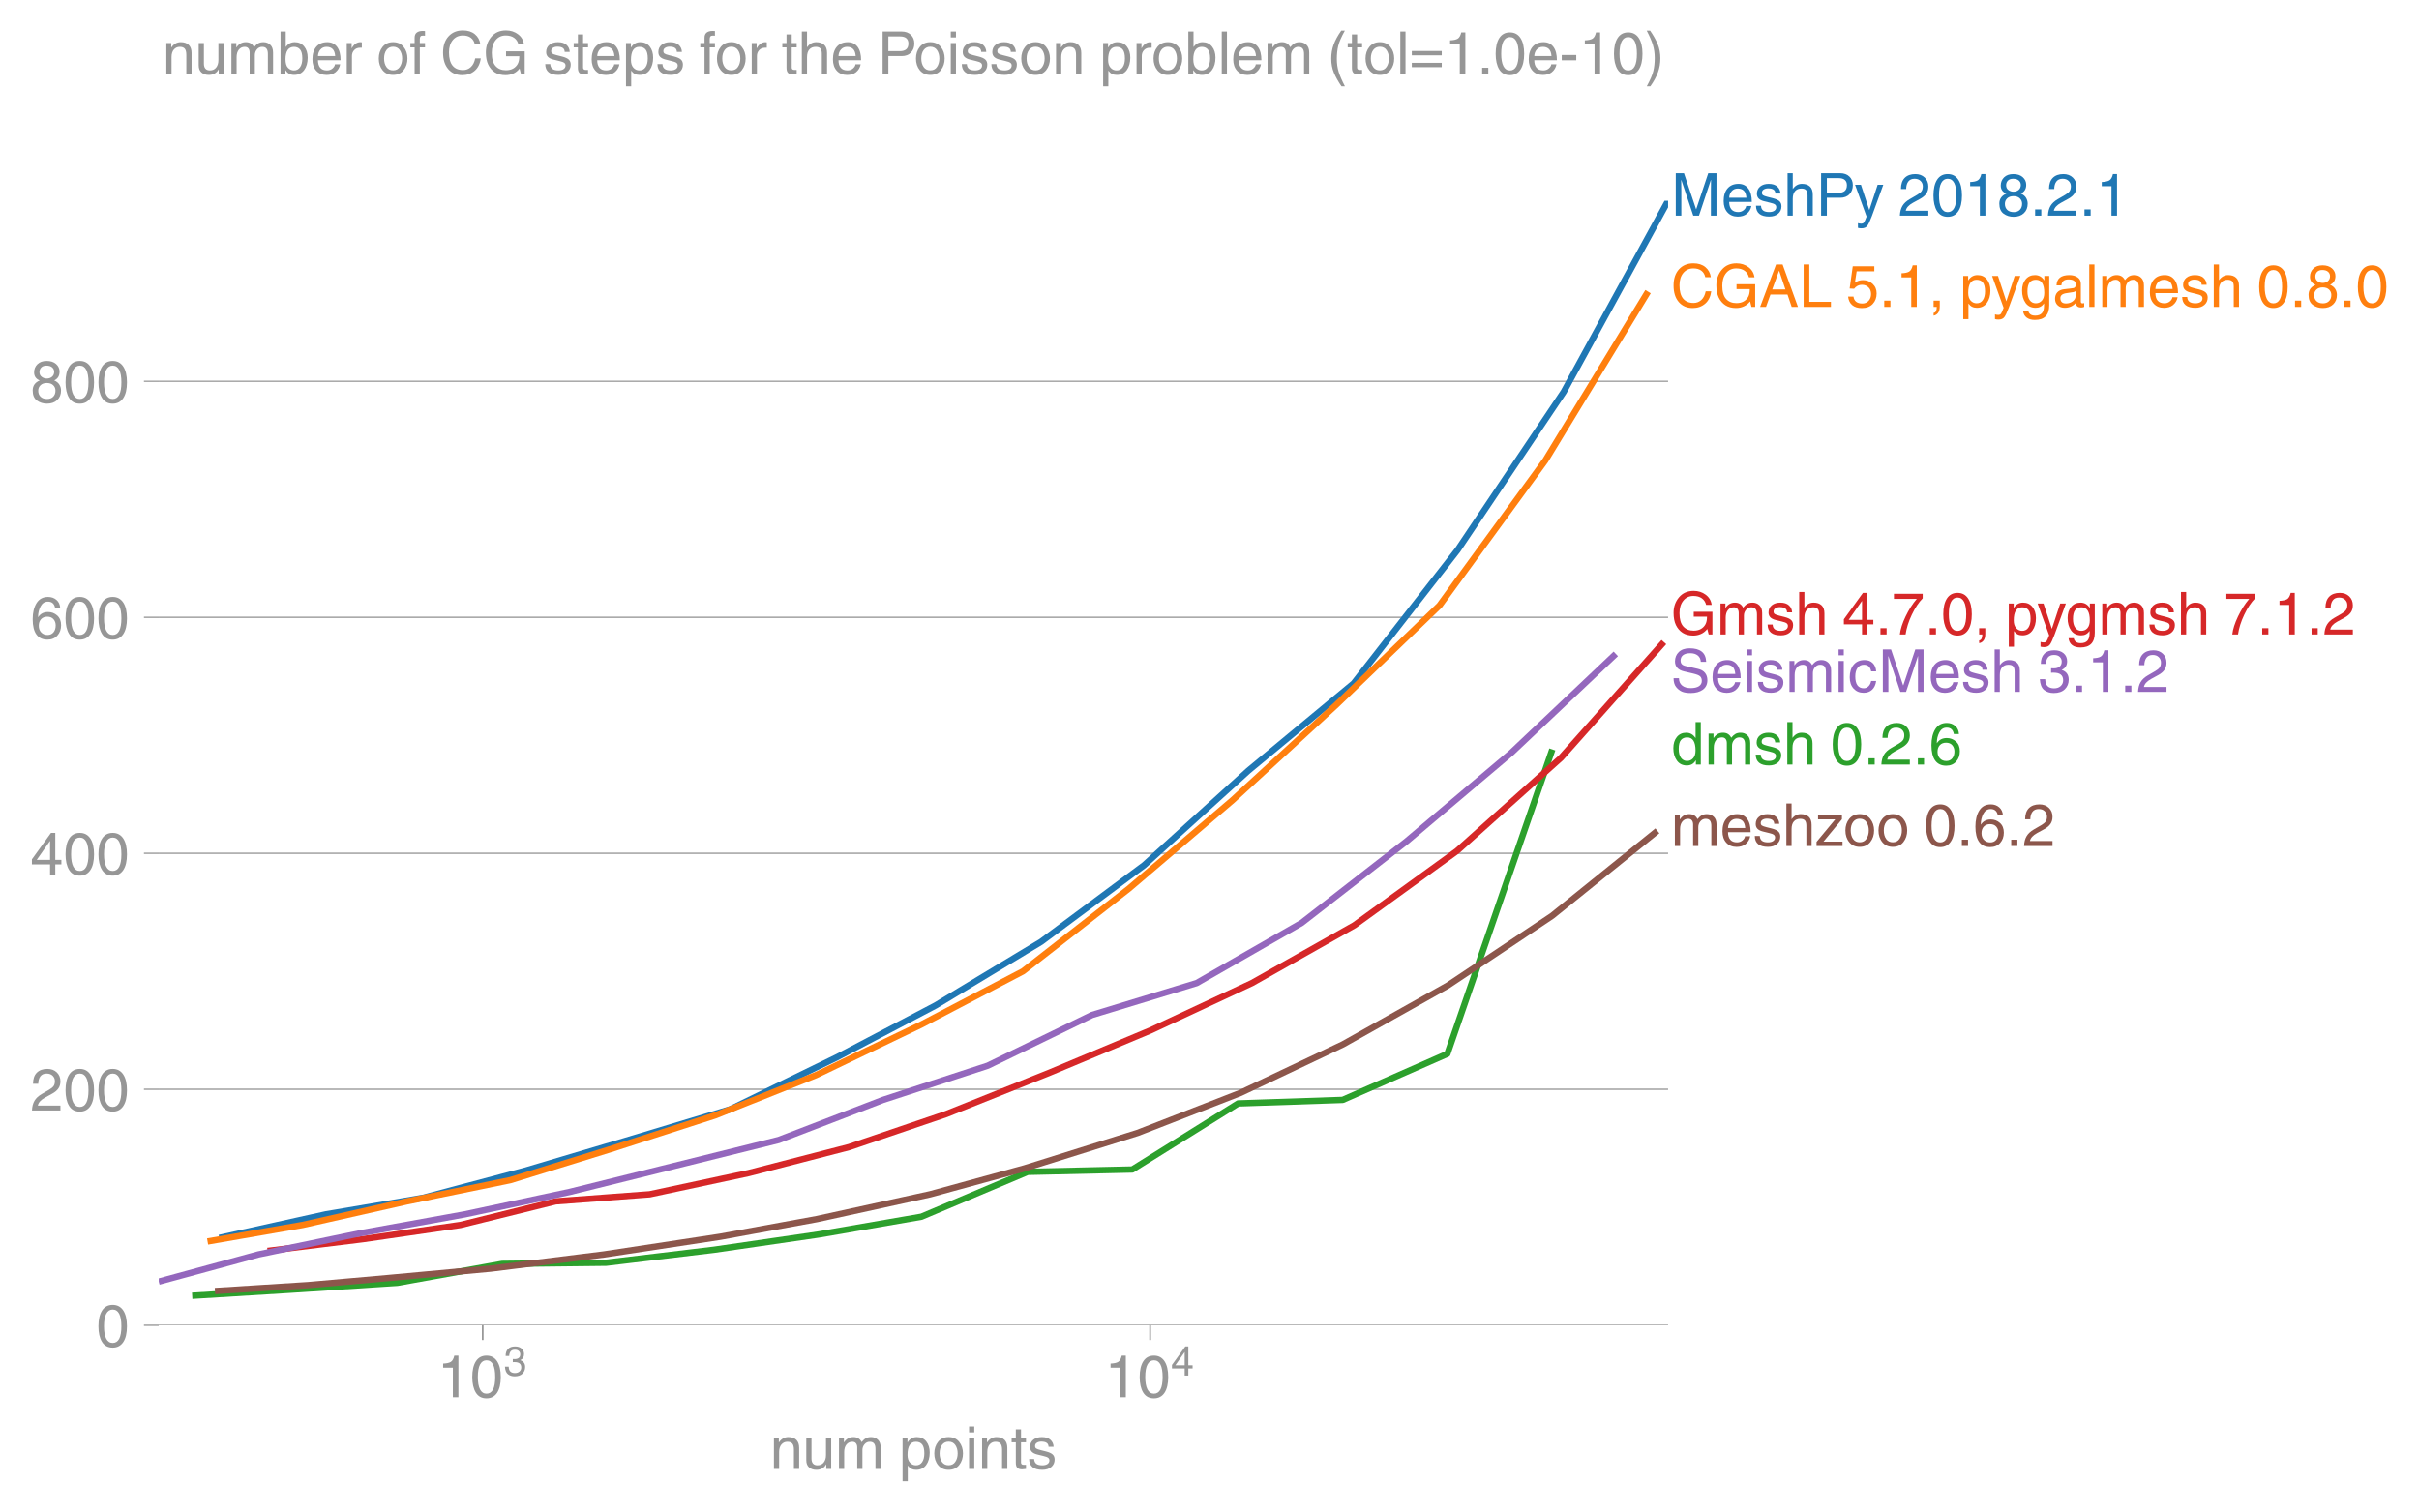
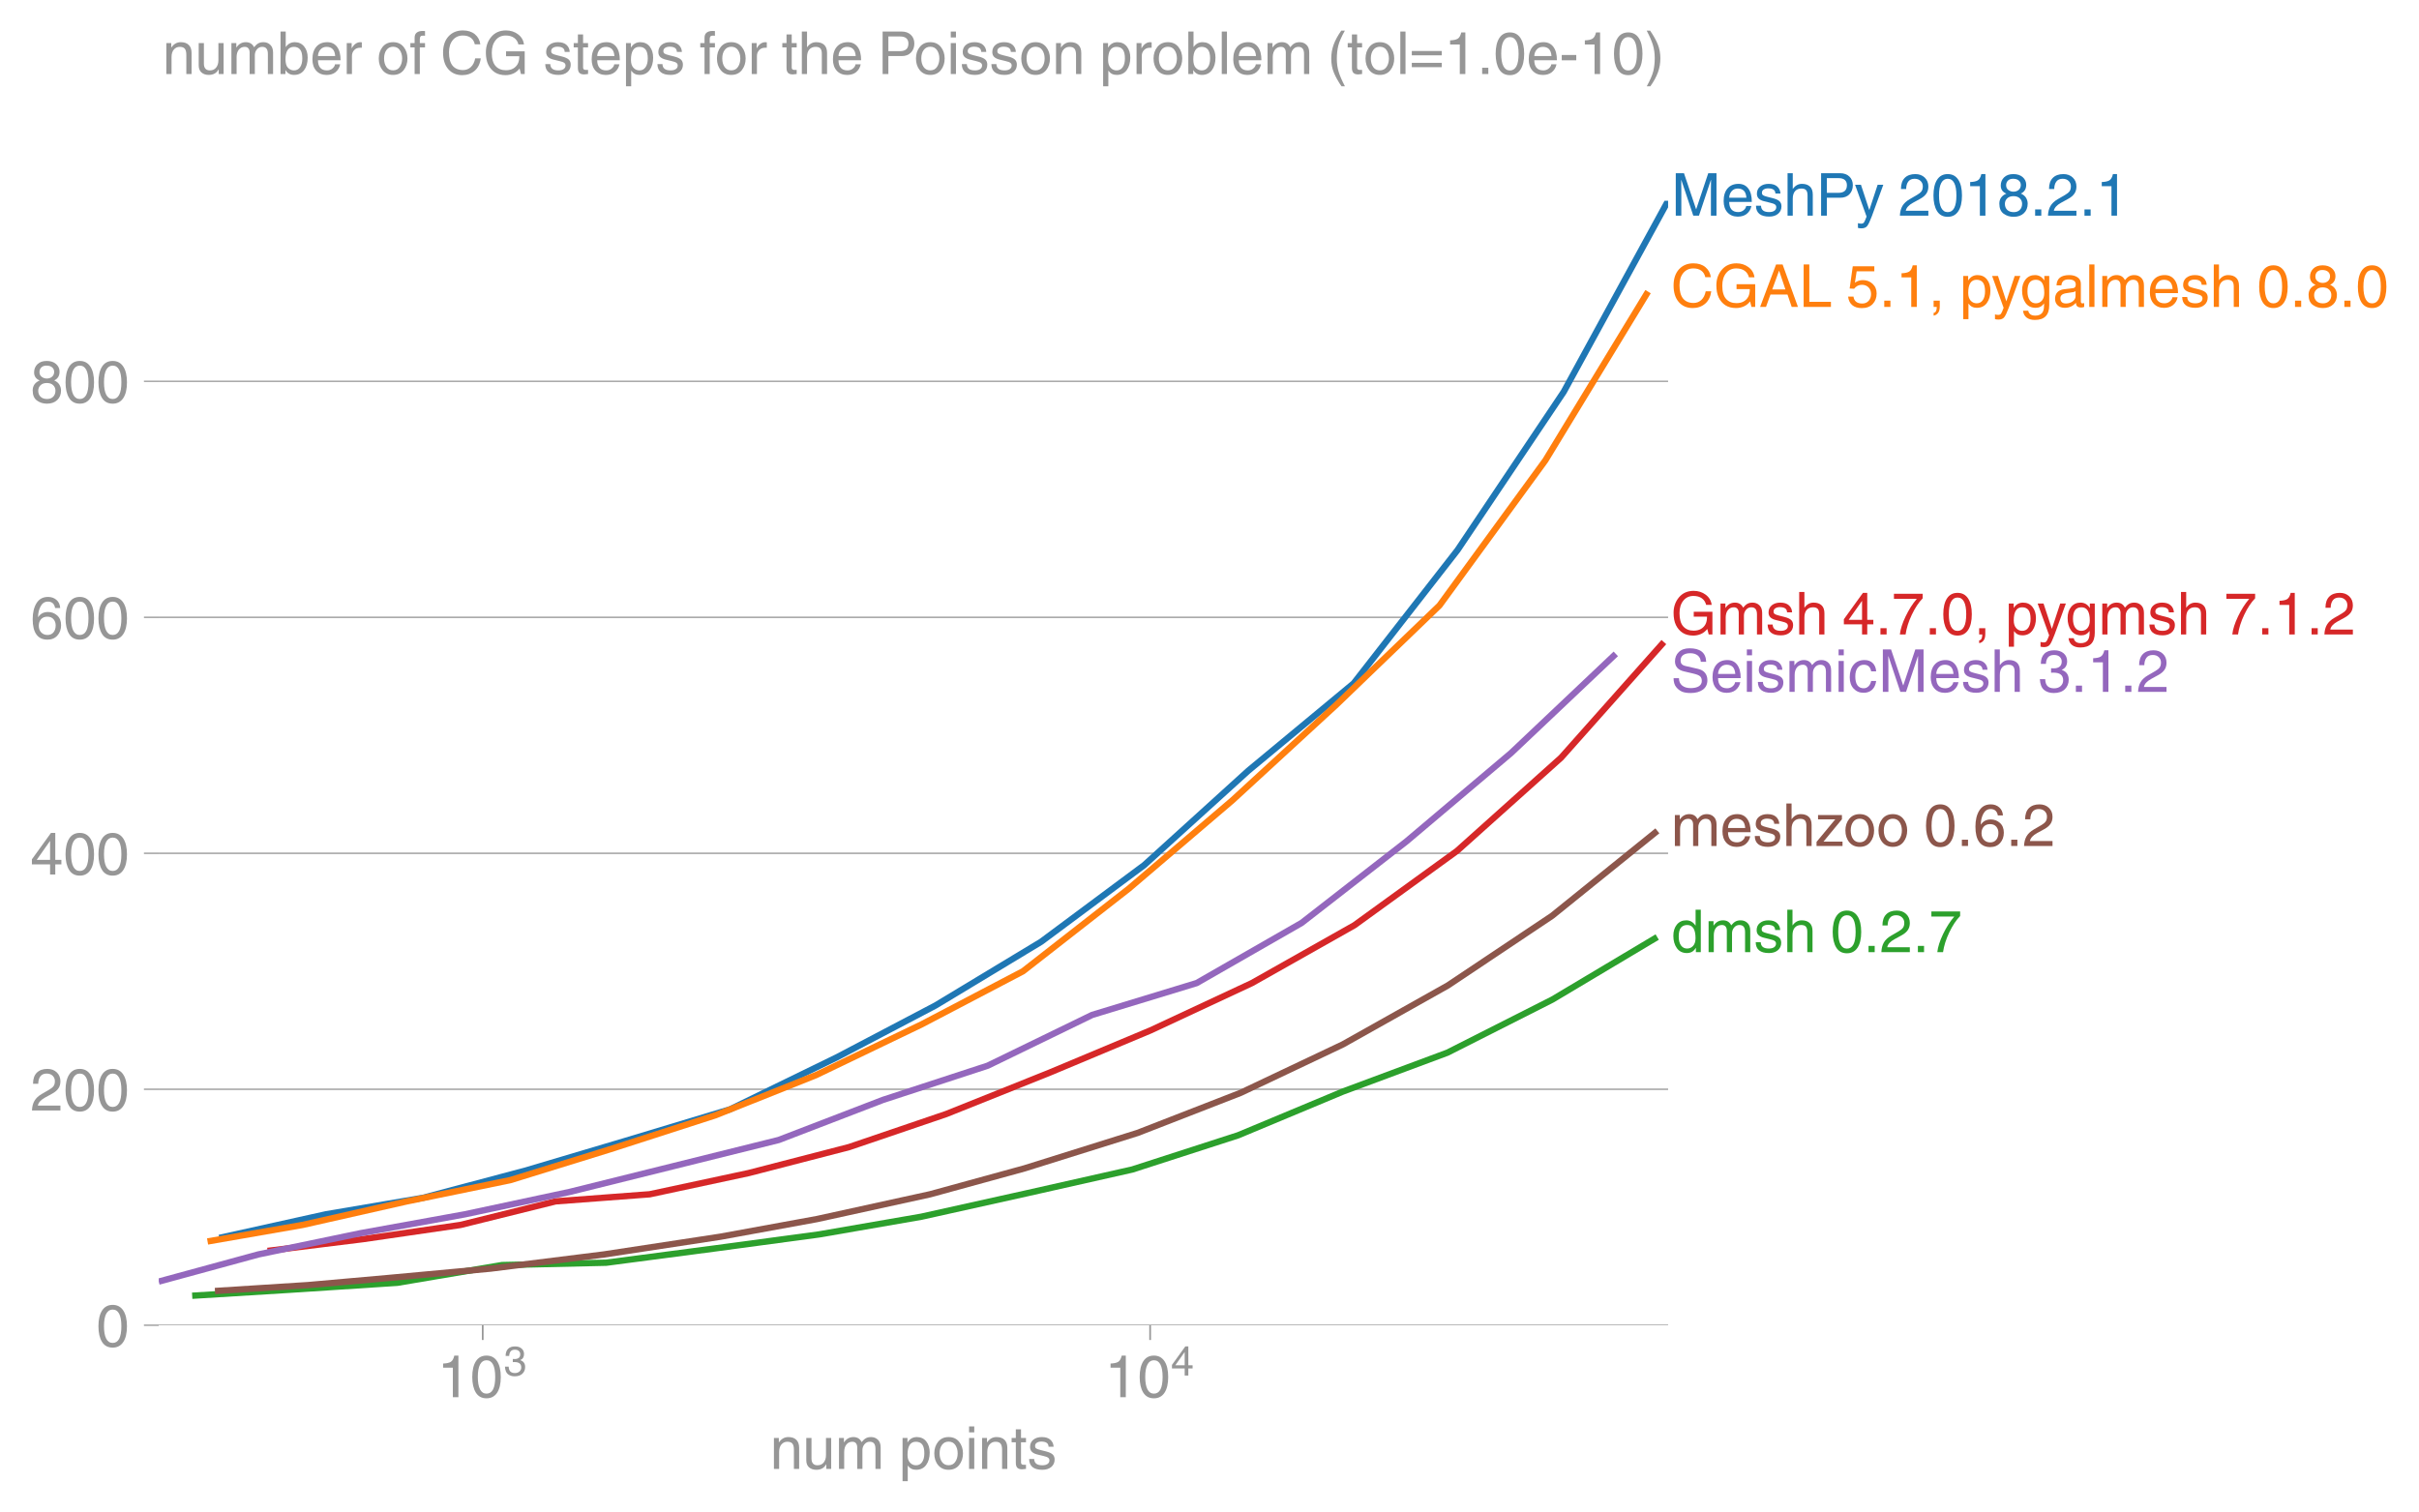
<svg xmlns="http://www.w3.org/2000/svg" xmlns:xlink="http://www.w3.org/1999/xlink" height="476.965" viewBox="0 0 572.337 357.724" width="763.117">
  <defs>
    <style>*{stroke-linecap:butt;stroke-linejoin:round}</style>
  </defs>
  <g id="figure_1">
    <path d="M0 357.724h572.337V0H0z" fill="none" id="patch_1" />
    <g id="axes_1">
      <path d="M37.556 313.628h357.12V47.516H37.556z" fill="none" id="patch_2" />
      <g id="matplotlib.axis_1">
        <g id="xtick_1">
          <g id="line2d_1">
            <defs>
-               <path d="M0 0v3.5" id="m78fff61cbf" stroke="#969696" stroke-width=".4" />
-             </defs>
-             <use x="114.213" xlink:href="#m78fff61cbf" y="313.628" fill="#969696" stroke="#969696" stroke-width=".4" />
+               <path d="M0 0v3.5" id="m75fb00f9d7" stroke="#969696" stroke-width=".4" />
+             </defs>
+             <use x="114.213" xlink:href="#m75fb00f9d7" y="313.628" fill="#969696" stroke="#969696" stroke-width=".4" />
          </g>
          <g transform="matrix(.14 0 0 -.14 103.433 330.678)" fill="#969696" id="text_1">
            <defs>
              <path d="M35.89 0h-9.374v49.906H10.109v6.985q8.594.28 12.782 2.75Q27.094 62.109 29 70.313h6.89z" id="HelveticaWorld-Regular-49" />
              <path d="M42.484 34.188q0 14.109-3.734 21.156-3.734 7.062-10.969 7.062-7.078 0-10.89-7.062-3.797-7.047-3.797-21.157 0-13.671 3.75-20.937Q20.609 6 27.78 6q7.235 0 10.969 7 3.734 7.016 3.734 21.188zm9.422 0q0-17.297-6.25-26.704-6.25-9.39-17.875-9.39-12.062 0-18.062 9.734-6 9.75-6 26.36 0 17.03 6.14 26.578 6.157 9.547 17.922 9.547 11.625 0 17.875-9.5t6.25-26.626z" id="HelveticaWorld-Regular-48" />
              <path d="M22.406 39.984q2.203-.187 4.594-.187 6.203 0 9.781 2.86 3.594 2.859 3.594 8.656 0 4.687-3.344 7.89-3.343 3.203-9.64 3.203-6.985 0-10.235-4.11-3.234-4.093-3.437-10.983h-8.64q0 10.984 5.765 16.984 5.765 6.016 16.937 6.016 9.922 0 15.828-5.11 5.907-5.094 5.907-13.39 0-10.704-9.032-14.5v-.204q11.72-4 11.72-16.406 0-9.906-6.595-16.265-6.593-6.344-18.703-6.344-9.906 0-16.312 5.203Q4.204 8.5 3.422 21.484H12.5q.203-8.109 4-11.797Q20.313 6 27.484 6q6.938 0 11.141 3.86 4.203 3.859 4.203 9.718 0 6.406-4.016 9.672-4 3.266-12.39 3.266-2 0-4.016-.094z" id="HelveticaWorld-Regular-51" />
            </defs>
            <use transform="translate(0 .173)" xlink:href="#HelveticaWorld-Regular-49" />
            <use transform="translate(55.615 .173)" xlink:href="#HelveticaWorld-Regular-48" />
            <use transform="matrix(.7 0 0 .7 112.146 36.781)" xlink:href="#HelveticaWorld-Regular-51" />
          </g>
        </g>
        <g id="xtick_2">
-           <use x="272.123" xlink:href="#m78fff61cbf" y="313.628" fill="#969696" stroke="#969696" stroke-width=".4" id="line2d_2" />
+           <use x="272.123" xlink:href="#m75fb00f9d7" y="313.628" fill="#969696" stroke="#969696" stroke-width=".4" id="line2d_2" />
          <g transform="matrix(.14 0 0 -.14 261.343 330.678)" fill="#969696" id="text_2">
            <defs>
              <path d="M10.594 24.703h22.61v31.89h-.188zM42 17.093V0h-8.797v17.094H2.484v8.593L34.72 70.314H42v-45.61h10.297v-7.61z" id="HelveticaWorld-Regular-52" />
            </defs>
            <use transform="translate(0 .173)" xlink:href="#HelveticaWorld-Regular-49" />
            <use transform="translate(55.615 .173)" xlink:href="#HelveticaWorld-Regular-48" />
            <use transform="matrix(.7 0 0 .7 112.146 36.781)" xlink:href="#HelveticaWorld-Regular-52" />
          </g>
        </g>
        <g transform="matrix(.14 0 0 -.14 182.189 347.625)" fill="#969696" id="text_3">
          <defs>
            <path d="M49.219 0h-8.844v32.172q0 7.422-2.594 10.578-2.578 3.156-8.578 3.156-5.906 0-9.875-4.5-3.953-4.484-3.953-12.89V0H6.594v52.297h8.297v-7.375h.203q6.203 8.89 15.812 8.89 8.89 0 13.594-4.718 4.719-4.703 4.719-13.5z" id="HelveticaWorld-Regular-110" />
            <path d="M6.11 52.297h8.78V17.578q0-5.765 2.61-8.625Q20.125 6.11 25 6.11q6.781 0 10.594 4.797 3.812 4.813 3.812 12.578v28.813h8.782V0H39.89v7.625l-.188.188q-4.984-9.329-16.61-9.329-7.515 0-12.25 4.094Q6.11 6.688 6.11 14.703z" id="HelveticaWorld-Regular-117" />
            <path d="M6.594 52.297h8.297v-7.375h.203q5.906 8.89 15.812 8.89 9.813 0 13.922-8.5 3.75 4.594 7.266 6.547 3.515 1.953 8.703 1.953 6.781 0 11.484-4.453Q77 44.922 77 36.187V0h-8.781v33.797q0 6.094-2.297 9.094-2.297 3.015-7.422 3.015-5.172 0-8.75-4.203-3.563-4.203-3.563-9.812V0h-8.78v36.188q0 4.53-2.11 7.124-2.094 2.594-6.094 2.594-6.297 0-10.062-4.687-3.766-4.688-3.766-12.703V0H6.594z" id="HelveticaWorld-Regular-109" />
            <path d="M14.984 23.688q0-8.407 4.094-13 4.11-4.579 10.219-4.579 6.687 0 10.39 5.438 3.72 5.453 3.72 14.765 0 10.22-3.563 14.907-3.563 4.687-10.735 4.687-6.984 0-10.562-5.5-3.563-5.5-3.563-16.718zm-8.39 28.609h8.297v-7.375h.203q5.61 8.89 15.625 8.89 10.11 0 15.937-7.359 5.828-7.344 5.828-18.766 0-12.796-5.953-21Q40.578-1.515 29.5-1.515q-9.094 0-13.922 7.032h-.203v-26.22H6.594z" id="HelveticaWorld-Regular-112" />
            <path d="M12.703 26.219q0-8.735 3.953-14.375 3.953-5.64 11.219-5.64 7.531 0 11.438 5.905 3.906 5.907 3.906 14.11 0 8.297-3.907 14.078-3.906 5.797-11.437 5.797-6.969 0-11.078-5.453-4.094-5.438-4.094-14.422zm-8.984 0q0 11.672 6.484 19.625 6.5 7.968 17.672 7.968 11.438 0 17.875-8.062 6.453-8.047 6.453-19.531 0-11.516-6.406-19.625-6.39-8.11-17.922-8.11-11.078 0-17.625 7.86-6.531 7.86-6.531 19.875z" id="HelveticaWorld-Regular-111" />
            <path d="M6.594 61.813v9.968h8.781v-9.969zM15.375 0H6.594v52.297h8.781z" id="HelveticaWorld-Regular-105" />
            <path d="M17.188 45.016V10.984q0-2 1.093-3.046 1.11-1.047 3.938-1.047h3.375V0Q20.797-.688 19-.688q-5.516 0-8.063 2.641-2.53 2.64-2.53 8.547v34.516H1.311v7.28h7.094v14.595h8.781V52.297h8.407v-7.281z" id="HelveticaWorld-Regular-116" />
            <path d="M36.078 37.406q-.187 4.688-3.344 6.735-3.14 2.047-9.047 2.047-4.296 0-7.359-1.907-3.047-1.89-3.047-5.468 0-2.829 1.797-4.172 1.813-1.344 7.828-2.86l8.688-2.187q7.906-2 11.297-5.11 3.406-3.093 3.406-8.656 0-7.719-5.64-12.531-5.641-4.813-15.063-4.813-11 0-16.64 4.563-5.626 4.578-5.735 13.75h8.5q.203-5.422 3.594-8.063 3.39-2.625 10.171-2.625 5.516 0 8.766 2.188 3.25 2.203 3.25 6.11 0 2.78-2.11 4.437-2.093 1.672-8.296 3.078l-10.203 2.5q-6.203 1.562-9.157 4.656-2.953 3.094-2.953 8.031 0 7.72 5.516 12.203 5.531 4.5 14.406 4.5 9.485 0 14.531-4.624 5.047-4.61 5.344-11.782z" id="HelveticaWorld-Regular-115" />
          </defs>
          <use xlink:href="#HelveticaWorld-Regular-110" />
          <use x="55.176" xlink:href="#HelveticaWorld-Regular-117" />
          <use x="109.961" xlink:href="#HelveticaWorld-Regular-109" />
          <use x="192.969" xlink:href="#HelveticaWorld-Regular-32" />
          <use x="217.383" xlink:href="#HelveticaWorld-Regular-112" />
          <use x="273.877" xlink:href="#HelveticaWorld-Regular-111" />
          <use x="329.785" xlink:href="#HelveticaWorld-Regular-105" />
          <use x="351.807" xlink:href="#HelveticaWorld-Regular-110" />
          <use x="406.982" xlink:href="#HelveticaWorld-Regular-116" />
          <use x="434.668" xlink:href="#HelveticaWorld-Regular-115" />
        </g>
      </g>
      <g id="matplotlib.axis_2">
        <g id="ytick_1">
-           <path clip-path="url(#pf33c5dda5c)" d="M37.556 313.628h357.12" fill="none" stroke="#969696" stroke-linecap="square" stroke-width=".3" id="line2d_3" />
+           <path clip-path="url(#p250efb37c5)" d="M37.556 313.628h357.12" fill="none" stroke="#969696" stroke-linecap="square" stroke-width=".3" id="line2d_3" />
          <g id="line2d_4">
            <defs>
-               <path d="M0 0h-3.5" id="m1c07515e19" stroke="#969696" stroke-width=".3" />
-             </defs>
-             <use x="37.556" xlink:href="#m1c07515e19" y="313.628" fill="#969696" stroke="#969696" stroke-width=".3" />
+               <path d="M0 0h-3.5" id="me8bab43d33" stroke="#969696" stroke-width=".3" />
+             </defs>
+             <use x="37.556" xlink:href="#me8bab43d33" y="313.628" fill="#969696" stroke="#969696" stroke-width=".3" />
          </g>
          <use xlink:href="#HelveticaWorld-Regular-48" transform="matrix(.14 0 0 -.14 22.77 318.653)" fill="#969696" id="text_4" />
        </g>
        <g id="ytick_2">
-           <path clip-path="url(#pf33c5dda5c)" d="M37.556 257.781h357.12" fill="none" stroke="#969696" stroke-linecap="square" stroke-width=".3" id="line2d_5" />
-           <use x="37.556" xlink:href="#m1c07515e19" y="257.781" fill="#969696" stroke="#969696" stroke-width=".3" id="line2d_6" />
+           <path clip-path="url(#p250efb37c5)" d="M37.556 257.781h357.12" fill="none" stroke="#969696" stroke-linecap="square" stroke-width=".3" id="line2d_5" />
+           <use x="37.556" xlink:href="#me8bab43d33" y="257.781" fill="#969696" stroke="#969696" stroke-width=".3" id="line2d_6" />
          <g transform="matrix(.14 0 0 -.14 7.2 262.806)" fill="#969696" id="text_5">
            <defs>
              <path d="M4.39 45.125q0 12.39 6.391 18.781 6.406 6.407 17.938 6.407 9.656 0 15.812-5.86 6.157-5.86 6.157-15.14 0-7.22-3.547-12.188-3.532-4.953-10.422-8.703l-12.11-6.64Q13.922 15.921 12.5 8.296h38.188V0H2.593q.39 9.906 4.297 16.5 3.906 6.594 12.203 11.375l12.593 7.328q5.032 2.89 7.329 5.984 2.297 3.094 2.297 8.516 0 5.375-3.766 9.031-3.75 3.672-10.156 3.672-7.078 0-10.594-4.672-3.516-4.656-3.61-12.609z" id="HelveticaWorld-Regular-50" />
            </defs>
            <use xlink:href="#HelveticaWorld-Regular-50" />
            <use x="55.615" xlink:href="#HelveticaWorld-Regular-48" />
            <use x="111.23" xlink:href="#HelveticaWorld-Regular-48" />
          </g>
        </g>
        <g id="ytick_3">
-           <path clip-path="url(#pf33c5dda5c)" d="M37.556 201.934h357.12" fill="none" stroke="#969696" stroke-linecap="square" stroke-width=".3" id="line2d_7" />
-           <use x="37.556" xlink:href="#m1c07515e19" y="201.934" fill="#969696" stroke="#969696" stroke-width=".3" id="line2d_8" />
+           <path clip-path="url(#p250efb37c5)" d="M37.556 201.934h357.12" fill="none" stroke="#969696" stroke-linecap="square" stroke-width=".3" id="line2d_7" />
+           <use x="37.556" xlink:href="#me8bab43d33" y="201.934" fill="#969696" stroke="#969696" stroke-width=".3" id="line2d_8" />
          <g transform="matrix(.14 0 0 -.14 7.2 206.958)" fill="#969696" id="text_6">
            <use xlink:href="#HelveticaWorld-Regular-52" />
            <use x="55.615" xlink:href="#HelveticaWorld-Regular-48" />
            <use x="111.23" xlink:href="#HelveticaWorld-Regular-48" />
          </g>
        </g>
        <g id="ytick_4">
-           <path clip-path="url(#pf33c5dda5c)" d="M37.556 146.087h357.12" fill="none" stroke="#969696" stroke-linecap="square" stroke-width=".3" id="line2d_9" />
-           <use x="37.556" xlink:href="#m1c07515e19" y="146.087" fill="#969696" stroke="#969696" stroke-width=".3" id="line2d_10" />
+           <path clip-path="url(#p250efb37c5)" d="M37.556 146.087h357.12" fill="none" stroke="#969696" stroke-linecap="square" stroke-width=".3" id="line2d_9" />
+           <use x="37.556" xlink:href="#me8bab43d33" y="146.087" fill="#969696" stroke="#969696" stroke-width=".3" id="line2d_10" />
          <g transform="matrix(.14 0 0 -.14 7.2 151.111)" fill="#969696" id="text_7">
            <defs>
              <path d="M14.11 21.578q0-6.875 4.093-11.234Q22.313 6 28.906 6q6.297 0 10.032 4.438 3.734 4.453 3.734 11.687 0 6.297-3.688 10.547-3.687 4.25-10.468 4.25-6.594 0-10.5-4.156-3.907-4.157-3.907-11.188zM41.702 51.61q-.984 5.375-3.984 8.078-3 2.72-8.125 2.72-8.11 0-12.36-7.923-4.25-7.906-4.343-18.109l.203-.188q5.61 8.641 16.687 8.641 8.844 0 15.438-5.86 6.593-5.859 6.593-16.452 0-10.5-6.25-17.47-6.25-6.952-16.843-6.952-12.219 0-18.563 8.687-6.344 8.703-6.344 25.938 0 16.593 6.485 27.093 6.5 10.5 19.484 10.5 8.407 0 14.219-5.015 5.813-5 6.297-13.688z" id="HelveticaWorld-Regular-54" />
            </defs>
            <use xlink:href="#HelveticaWorld-Regular-54" />
            <use x="55.615" xlink:href="#HelveticaWorld-Regular-48" />
            <use x="111.23" xlink:href="#HelveticaWorld-Regular-48" />
          </g>
        </g>
        <g id="ytick_5">
-           <path clip-path="url(#pf33c5dda5c)" d="M37.556 90.24h357.12" fill="none" stroke="#969696" stroke-linecap="square" stroke-width=".3" id="line2d_11" />
-           <use x="37.556" xlink:href="#m1c07515e19" y="90.239" fill="#969696" stroke="#969696" stroke-width=".3" id="line2d_12" />
+           <path clip-path="url(#p250efb37c5)" d="M37.556 90.24h357.12" fill="none" stroke="#969696" stroke-linecap="square" stroke-width=".3" id="line2d_11" />
+           <use x="37.556" xlink:href="#me8bab43d33" y="90.239" fill="#969696" stroke="#969696" stroke-width=".3" id="line2d_12" />
          <g transform="matrix(.14 0 0 -.14 7.2 95.264)" fill="#969696" id="text_8">
            <defs>
              <path d="M27.594 40.578q5.422 0 8.953 3.094 3.547 3.11 3.547 8.234 0 4.594-3.407 7.547-3.39 2.953-9.687 2.953-5.61 0-8.672-3.11-3.047-3.093-3.047-7.874 0-5.125 3.813-7.984 3.812-2.86 8.5-2.86zm.093-7.562q-6.78 0-10.64-3.766-3.86-3.766-3.86-9.234 0-6.297 3.907-10.157Q21 6 28.219 6q6.406 0 10.234 3.86 3.828 3.859 3.828 10.265 0 5.469-3.828 9.172-3.828 3.719-10.766 3.719zM49.22 52.203q0-10.594-9.032-14.797 6.204-2.781 8.86-7.36 2.656-4.562 2.656-9.733 0-10.016-6.453-16.125-6.438-6.094-17.375-6.094-9.563 0-16.813 5.25-7.25 5.25-7.25 17.062 0 11.922 11.907 16.907-9.516 3.796-9.516 13.671 0 8.297 5.64 13.813 5.641 5.516 15.641 5.516 10.016 0 15.875-5.204 5.86-5.203 5.86-12.906z" id="HelveticaWorld-Regular-56" />
            </defs>
            <use xlink:href="#HelveticaWorld-Regular-56" />
            <use x="55.615" xlink:href="#HelveticaWorld-Regular-48" />
            <use x="111.23" xlink:href="#HelveticaWorld-Regular-48" />
          </g>
        </g>
      </g>
-       <path clip-path="url(#pf33c5dda5c)" d="M45.47 306.647l22.7-1.396 25.856-1.675 24.763-4.468 24.634-.28 25.514-3.07 24.894-3.63 24.183-4.19 25.123-10.61 24.764-.559 25.051-15.637 24.741-.838 24.753-10.89 24.835-72.043" fill="none" stroke="#2ca02c" stroke-linecap="square" stroke-width="1.5" id="line2d_13" />
-       <path clip-path="url(#pf33c5dda5c)" d="M51.887 292.965l25.206-5.585 23.007-3.91 24.174-6.422 23.488-6.98 24.988-7.54 25.207-12.286 23.386-12.287 24.984-15.078 24.403-18.15 24.624-22.34 24.919-20.663 24.587-31.554 25.107-37.418 24.709-45.236" fill="none" stroke="#1f77b4" stroke-linecap="square" stroke-width="1.5" id="line2d_14" />
-       <path clip-path="url(#pf33c5dda5c)" d="M50.859 305.53l21.98-1.396 18.941-1.675 24.26-2.234 26.843-3.35 27.52-4.19 22.91-4.188 26.753-5.864 22.377-6.143 26.716-8.377 24.398-9.494 24.157-11.449 24.865-13.962 24.65-16.475 24.908-20.105" fill="none" stroke="#8c564b" stroke-linecap="square" stroke-width="1.5" id="line2d_15" />
-       <path clip-path="url(#pf33c5dda5c)" d="M49.11 293.802l22.464-3.909 24.715-5.585 24.46-5.026 23.475-7.26 25.082-8.098 23.77-9.494 24.983-12.007 23.98-12.566 25.033-19.546 24.551-20.943 24.593-22.618 24.36-23.456 25.059-34.346 24.292-39.93" fill="none" stroke="#ff7f0e" stroke-linecap="square" stroke-width="1.5" id="line2d_16" />
-       <path clip-path="url(#pf33c5dda5c)" d="M63.305 296.036l22.62-2.792 23.016-3.35 22.523-5.586 22.255-1.675 23.443-5.026 23.744-6.143 22.964-7.819 24.407-9.773 24.01-10.053 23.922-11.17 24.24-13.682 24.285-17.592 24.615-22.06 24.325-27.364" fill="none" stroke="#d62728" stroke-linecap="square" stroke-width="1.5" id="line2d_17" />
-       <path clip-path="url(#pf33c5dda5c)" d="M37.556 303.297l23.553-6.423 24.192-5.026 24.669-4.468 24.824-5.305 24.724-6.144 24.715-6.143 24.69-9.494 24.782-8.098 24.7-12.007 24.73-7.54 24.843-14.24 24.767-19.268 24.782-20.942 24.775-23.456" fill="none" stroke="#9467bd" stroke-linecap="square" stroke-width="1.5" id="line2d_18" />
-       <g transform="matrix(.14 0 0 -.14 395.355 180.937)" fill="#2ca02c" id="text_9">
+       <path clip-path="url(#p250efb37c5)" d="M45.47 306.647l22.7-1.396 25.856-1.675 24.763-4.189 24.634-.558 25.514-3.351 24.894-3.35 24.183-4.19 25.123-5.584 24.764-5.585 25.051-8.098 24.741-10.331 24.753-9.215 24.835-12.566 24.814-14.8" fill="none" stroke="#2ca02c" stroke-linecap="square" stroke-width="1.5" id="line2d_13" />
+       <path clip-path="url(#p250efb37c5)" d="M51.887 292.965l25.206-5.585 23.007-3.91 24.174-6.422 23.488-6.98 24.988-7.54 25.207-12.286 23.386-12.287 24.984-15.078 24.403-18.15 24.624-22.34 24.919-20.663 24.587-31.554 25.107-37.418 24.709-45.236" fill="none" stroke="#1f77b4" stroke-linecap="square" stroke-width="1.5" id="line2d_14" />
+       <path clip-path="url(#p250efb37c5)" d="M50.859 305.53l21.98-1.396 18.941-1.675 24.26-2.234 26.843-3.35 27.52-4.19 22.91-4.188 26.753-5.864 22.377-6.143 26.716-8.377 24.398-9.494 24.157-11.449 24.865-13.962 24.65-16.475 24.908-20.105" fill="none" stroke="#8c564b" stroke-linecap="square" stroke-width="1.5" id="line2d_15" />
+       <path clip-path="url(#p250efb37c5)" d="M49.11 293.802l22.464-3.909 24.715-5.585 24.46-5.026 23.475-7.26 25.082-8.098 23.77-9.494 24.983-12.007 23.98-12.566 25.033-19.546 24.551-20.943 24.593-22.618 24.36-23.456 25.059-34.346 24.292-39.93" fill="none" stroke="#ff7f0e" stroke-linecap="square" stroke-width="1.5" id="line2d_16" />
+       <path clip-path="url(#p250efb37c5)" d="M63.305 296.036l22.62-2.792 23.016-3.35 22.523-5.586 22.255-1.675 23.443-5.026 23.744-6.143 22.964-7.819 24.407-9.773 24.01-10.053 23.922-11.17 24.24-13.682 24.285-17.592 24.615-22.06 24.325-27.364" fill="none" stroke="#d62728" stroke-linecap="square" stroke-width="1.5" id="line2d_17" />
+       <path clip-path="url(#p250efb37c5)" d="M37.556 303.297l23.553-6.423 24.192-5.026 24.669-4.468 24.824-5.305 24.724-6.144 24.715-6.143 24.69-9.494 24.782-8.098 24.7-12.007 24.73-7.54 24.843-14.24 24.767-19.268 24.782-20.942 24.775-23.456" fill="none" stroke="#9467bd" stroke-linecap="square" stroke-width="1.5" id="line2d_18" />
+       <g transform="matrix(.14 0 0 -.14 395.355 225.335)" fill="#2ca02c" id="text_9">
        <defs>
          <path d="M13.094 26.313q0-9.704 3.844-14.954 3.859-5.25 10.265-5.25 6.094 0 10.188 4.485 4.109 4.5 4.109 13.094 0 11.03-3.5 16.625-3.484 5.593-10.61 5.593-6.78 0-10.546-4.453-3.75-4.437-3.75-15.14zM50.39 0h-8.297v7.172h-.203q-4.97-8.688-15.078-8.688-10.891 0-16.86 8.297Q4 15.094 4 27.688q0 11.625 5.906 18.875 5.922 7.25 15.875 7.25 9.813 0 15.625-8.891l.203.594V71.78h8.782z" id="HelveticaWorld-Regular-100" />
          <path d="M49.219 0h-8.844v34.188q0 6.296-2.438 9-2.437 2.718-7.953 2.718-6.797 0-10.703-4.406-3.906-4.39-3.906-12.984V0H6.594v71.781h8.781V45.312h.203q6 8.5 15.328 8.5 8.594 0 13.453-4.5 4.86-4.484 4.86-13.718z" id="HelveticaWorld-Regular-104" />
          <path d="M19.094 0H8.687v10.594h10.407z" id="HelveticaWorld-Regular-46" />
+           <path d="M3.719 68.797h48.578v-7.719Q42.28 50.875 33.984 33.484 25.687 16.11 23.391 0h-9.672q1.469 13.281 9.719 30.531 8.25 17.266 18.953 29.672H3.719z" id="HelveticaWorld-Regular-55" />
        </defs>
        <use xlink:href="#HelveticaWorld-Regular-100" />
        <use x="56.982" xlink:href="#HelveticaWorld-Regular-109" />
        <use x="139.99" xlink:href="#HelveticaWorld-Regular-115" />
        <use x="189.99" xlink:href="#HelveticaWorld-Regular-104" />
        <use x="245.166" xlink:href="#HelveticaWorld-Regular-32" />
        <use x="269.58" xlink:href="#HelveticaWorld-Regular-48" />
        <use x="325.195" xlink:href="#HelveticaWorld-Regular-46" />
        <use x="352.979" xlink:href="#HelveticaWorld-Regular-50" />
        <use x="408.594" xlink:href="#HelveticaWorld-Regular-46" />
-         <use x="436.377" xlink:href="#HelveticaWorld-Regular-54" />
+         <use x="436.377" xlink:href="#HelveticaWorld-Regular-55" />
      </g>
      <g transform="matrix(.14 0 0 -.14 395.355 51.044)" fill="#1f77b4" id="text_10">
        <defs>
          <path d="M67.484 0v42.39q0 .829.094 8.126t.094 9.78h-.281L47.312 0h-9.609L17.578 60.203h-.297q0-3.61.094-10.297.11-6.687.11-7.515V0H8.108v71.781h13.86L42.39 11.078h.28l20.313 60.703h13.922V0z" id="HelveticaWorld-Regular-77" />
          <path d="M42.484 30.328q-.687 8.485-4.5 12.031-3.797 3.547-10.109 3.547-6.39 0-10.328-4.5-3.922-4.484-4.172-11.078zm8.391-13.922q-1.453-8.11-7.953-13.422-5.719-4.5-15.047-4.593-10.984.093-17.438 7.203Q4 12.704 4 24.704q0 13.78 6.64 21.437 6.641 7.672 18.47 7.672 10.593 0 16.546-7.922 5.953-7.907 5.953-22.594H13.375q0-8.203 3.813-12.703Q21 6.109 28.608 6.109q5.375 0 9.235 3.235 3.86 3.25 4.25 7.062z" id="HelveticaWorld-Regular-101" />
          <path d="M17.828 38.625H37.11q7.282 0 10.938 3.188 3.656 3.203 3.656 9.703 0 5.812-3.516 8.89-3.515 3.078-10.687 3.078H17.828zm0-38.625H8.11v71.781h32.266q9.625 0 15.484-5.594 5.86-5.593 5.86-14.578 0-9.328-5.672-15.312-5.656-5.969-15.672-5.969H17.828z" id="HelveticaWorld-Regular-80" />
          <path d="M39.016 52.297h9.562L29.891.984q-.5-1.375-.985-2.593-4.25-11.329-7.328-15.547-3.078-4.235-9.953-4.235-3.61 0-5.906.782v8.015q2.484-.89 5.468-.89 3.22 0 4.704 2.03 1.5 2.032 4.421 9.938L.875 52.297h9.922L24.812 9.719H25z" id="HelveticaWorld-Regular-121" />
        </defs>
        <use xlink:href="#HelveticaWorld-Regular-77" />
        <use x="85.01" xlink:href="#HelveticaWorld-Regular-101" />
        <use x="140.43" xlink:href="#HelveticaWorld-Regular-115" />
        <use x="190.43" xlink:href="#HelveticaWorld-Regular-104" />
        <use x="245.605" xlink:href="#HelveticaWorld-Regular-80" />
        <use x="310.254" xlink:href="#HelveticaWorld-Regular-121" />
        <use x="359.863" xlink:href="#HelveticaWorld-Regular-32" />
        <use x="384.277" xlink:href="#HelveticaWorld-Regular-50" />
        <use x="439.893" xlink:href="#HelveticaWorld-Regular-48" />
        <use x="495.508" xlink:href="#HelveticaWorld-Regular-49" />
        <use x="551.123" xlink:href="#HelveticaWorld-Regular-56" />
        <use x="606.738" xlink:href="#HelveticaWorld-Regular-46" />
        <use x="634.521" xlink:href="#HelveticaWorld-Regular-50" />
        <use x="690.137" xlink:href="#HelveticaWorld-Regular-46" />
        <use x="717.92" xlink:href="#HelveticaWorld-Regular-49" />
      </g>
      <g transform="matrix(.14 0 0 -.14 395.355 200.204)" fill="#8c564b" id="text_11">
        <defs>
          <path d="M14.11 7.328h32.187V0H2.39v6.89l31.64 38.126H4.938v7.28h40.374v-7.171z" id="HelveticaWorld-Regular-122" />
        </defs>
        <use xlink:href="#HelveticaWorld-Regular-109" />
        <use x="83.008" xlink:href="#HelveticaWorld-Regular-101" />
        <use x="138.428" xlink:href="#HelveticaWorld-Regular-115" />
        <use x="188.428" xlink:href="#HelveticaWorld-Regular-104" />
        <use x="243.604" xlink:href="#HelveticaWorld-Regular-122" />
        <use x="291.072" xlink:href="#HelveticaWorld-Regular-111" />
        <use x="346.98" xlink:href="#HelveticaWorld-Regular-111" />
        <use x="402.889" xlink:href="#HelveticaWorld-Regular-32" />
        <use x="427.303" xlink:href="#HelveticaWorld-Regular-48" />
        <use x="482.918" xlink:href="#HelveticaWorld-Regular-46" />
        <use x="510.701" xlink:href="#HelveticaWorld-Regular-54" />
        <use x="566.316" xlink:href="#HelveticaWorld-Regular-46" />
        <use x="594.1" xlink:href="#HelveticaWorld-Regular-50" />
      </g>
      <g transform="matrix(.14 0 0 -.14 395.355 72.634)" fill="#ff7f0e" id="text_12">
        <defs>
          <path d="M58.016 50.203q-1.625 7.313-6.782 11.094-5.14 3.797-13.343 3.797-10.594 0-17.047-7.703-6.438-7.688-6.438-20.766 0-15.14 6.094-22.547 6.11-7.39 17.688-7.39 7.609 0 13.093 5.046 5.5 5.063 7.407 14.688h9.421Q66.22 12.594 57.625 5.344t-20.906-7.25q-14.703 0-23.516 10.11Q4.391 18.311 4.391 36.28q0 17.328 9.203 27.36 9.203 10.047 24.297 10.047 12.5 0 20.265-6.454 7.766-6.437 9.235-17.03z" id="HelveticaWorld-Regular-67" />
          <path d="M38.484 38.375h31.532V0h-6.297l-2.344 9.281Q56.781 3.421 50.578.75q-6.187-2.656-12.875-2.656-10.797 0-18.047 4.703-7.25 4.719-11.265 13.015-4 8.313-4 20.72 0 15.468 9.203 26.312 9.203 10.843 24.781 10.843 11.625 0 20.313-6.5Q67.39 60.688 68.796 50h-9.375q-1.703 7.078-7.219 11.078-5.516 4.016-14.312 4.016-10.594 0-17.047-7.985-6.438-7.984-6.438-21.125 0-15.28 6.39-22.437Q27.204 6.39 38.282 6.39q7.235 0 12.235 2.859 5 2.86 7.687 7.766 2.688 4.906 2.688 13.062H38.484z" id="HelveticaWorld-Regular-71" />
          <path d="M44 29.5L33.406 61.078h-.203L21.687 29.5zm-25.297-8.594L11.188 0h-9.97l27 71.781h10.985L65.187 0H54.594l-7.078 20.906z" id="HelveticaWorld-Regular-65" />
          <path d="M17.672 8.594h36.531V0H8.11v71.781h9.563z" id="HelveticaWorld-Regular-76" />
          <path d="M14.703 40.922q5.813 4.39 13.625 4.39 9.469 0 16.281-6.296 6.813-6.297 6.813-16.22 0-10.78-6.578-17.796-6.563-7-18.422-7-10.313 0-16.266 5.047Q4.203 8.109 3.22 17.39h9.094q.671-5.672 4.437-8.672 3.766-3 10.453-3 6.485 0 10.64 4.484Q42 14.703 42 21.688q0 7.125-4.36 11.421-4.343 4.297-11.218 4.297-7.813 0-13.047-6.687l-7.563.39 5.266 37.594h36.438v-8.5H17.672z" id="HelveticaWorld-Regular-53" />
          <path d="M8.688 10.594h10.406V.78q0-7.422-3.078-11.172-3.078-3.765-7.328-4.312v4.594Q14.015-9.422 14.015 0H8.687z" id="HelveticaWorld-Regular-44" />
          <path d="M12.984 26.313q0-9.61 3.813-14.907Q20.609 6.11 27.094 6.11q6.312 0 10.312 4.579 4 4.593 4 13 0 11.03-3.5 16.625-3.484 5.593-10.61 5.593-7.171 0-10.75-4.765-3.562-4.766-3.562-14.828zM49.812 2.983q0-12.609-6.062-18.797-6.047-6.203-18.266-6.203-8.78 0-13.984 4.047Q6.297-13.922 5.516-6.39h8.796q.672-3.812 3.532-6.062 2.86-2.25 8.281-2.25 7.375 0 11.125 3.969 3.766 3.953 3.766 12.828v3.719h-.188q-4.937-7.329-13.922-7.329-11.187 0-17.093 8.25-5.907 8.25-5.907 20.953 0 11.625 5.953 18.875 5.97 7.25 15.829 7.25 9.906 0 15.625-8.89h.187v7.375h8.313z" id="HelveticaWorld-Regular-103" />
          <path d="M38.375 26.703q-.969-1.015-3.828-1.656-2.86-.625-10.672-1.656-5.766-.688-8.469-2.844-2.703-2.14-2.703-5.656 0-4.297 2.281-6.688 2.297-2.39 7.329-2.39 6.296 0 11.171 3.578 4.891 3.593 4.891 8.718zM6.203 36.375q.297 8.844 5.734 13.14 5.454 4.297 15.844 4.297 8.297 0 13.907-3.765 5.624-3.75 5.624-10.844V9.078Q47.313 6 50.094 6q1.125 0 2.89.39V0Q50.594-.984 48-.984q-4.5 0-6.703 1.921-2.188 1.938-2.281 6.047-7.516-8.5-18.891-8.5-7.422 0-11.922 4.204Q3.72 6.89 3.72 13.624q0 6.89 3.906 11.125Q11.531 29 19 29.89l15.516 1.891q4.203.64 4.203 6.203 0 4.11-3.047 6.297-3.047 2.203-9.25 2.203-5.516 0-8.485-2.437-2.953-2.438-3.53-7.672z" id="HelveticaWorld-Regular-97" />
          <path d="M15.375 0H6.594v71.781h8.781z" id="HelveticaWorld-Regular-108" />
        </defs>
        <use xlink:href="#HelveticaWorld-Regular-67" />
        <use x="72.314" xlink:href="#HelveticaWorld-Regular-71" />
        <use x="149.414" xlink:href="#HelveticaWorld-Regular-65" />
        <use x="216.113" xlink:href="#HelveticaWorld-Regular-76" />
        <use x="271.729" xlink:href="#HelveticaWorld-Regular-32" />
        <use x="296.143" xlink:href="#HelveticaWorld-Regular-53" />
        <use x="351.758" xlink:href="#HelveticaWorld-Regular-46" />
        <use x="379.541" xlink:href="#HelveticaWorld-Regular-49" />
        <use x="435.156" xlink:href="#HelveticaWorld-Regular-44" />
        <use x="462.939" xlink:href="#HelveticaWorld-Regular-32" />
        <use x="487.354" xlink:href="#HelveticaWorld-Regular-112" />
        <use x="541.848" xlink:href="#HelveticaWorld-Regular-121" />
        <use x="589.457" xlink:href="#HelveticaWorld-Regular-103" />
        <use x="645.365" xlink:href="#HelveticaWorld-Regular-97" />
        <use x="700.297" xlink:href="#HelveticaWorld-Regular-108" />
        <use x="722.318" xlink:href="#HelveticaWorld-Regular-109" />
        <use x="805.326" xlink:href="#HelveticaWorld-Regular-101" />
        <use x="860.746" xlink:href="#HelveticaWorld-Regular-115" />
        <use x="910.746" xlink:href="#HelveticaWorld-Regular-104" />
        <use x="965.922" xlink:href="#HelveticaWorld-Regular-32" />
        <use x="990.336" xlink:href="#HelveticaWorld-Regular-48" />
        <use x="1045.951" xlink:href="#HelveticaWorld-Regular-46" />
        <use x="1073.734" xlink:href="#HelveticaWorld-Regular-56" />
        <use x="1129.35" xlink:href="#HelveticaWorld-Regular-46" />
        <use x="1157.133" xlink:href="#HelveticaWorld-Regular-48" />
      </g>
      <g transform="matrix(.14 0 0 -.14 395.355 150.147)" fill="#d62728" id="text_13">
-         <defs>
-           <path d="M3.719 68.797h48.578v-7.719Q42.28 50.875 33.984 33.484 25.687 16.11 23.391 0h-9.672q1.469 13.281 9.719 30.531 8.25 17.266 18.953 29.672H3.719z" id="HelveticaWorld-Regular-55" />
-         </defs>
        <use xlink:href="#HelveticaWorld-Regular-71" />
        <use x="77.1" xlink:href="#HelveticaWorld-Regular-109" />
        <use x="160.107" xlink:href="#HelveticaWorld-Regular-115" />
        <use x="210.107" xlink:href="#HelveticaWorld-Regular-104" />
        <use x="265.283" xlink:href="#HelveticaWorld-Regular-32" />
        <use x="289.697" xlink:href="#HelveticaWorld-Regular-52" />
        <use x="345.313" xlink:href="#HelveticaWorld-Regular-46" />
        <use x="373.096" xlink:href="#HelveticaWorld-Regular-55" />
        <use x="428.711" xlink:href="#HelveticaWorld-Regular-46" />
        <use x="456.494" xlink:href="#HelveticaWorld-Regular-48" />
        <use x="512.109" xlink:href="#HelveticaWorld-Regular-44" />
        <use x="539.893" xlink:href="#HelveticaWorld-Regular-32" />
        <use x="564.307" xlink:href="#HelveticaWorld-Regular-112" />
        <use x="618.801" xlink:href="#HelveticaWorld-Regular-121" />
        <use x="666.41" xlink:href="#HelveticaWorld-Regular-103" />
        <use x="722.318" xlink:href="#HelveticaWorld-Regular-109" />
        <use x="805.326" xlink:href="#HelveticaWorld-Regular-115" />
        <use x="855.326" xlink:href="#HelveticaWorld-Regular-104" />
        <use x="910.502" xlink:href="#HelveticaWorld-Regular-32" />
        <use x="934.916" xlink:href="#HelveticaWorld-Regular-55" />
        <use x="990.531" xlink:href="#HelveticaWorld-Regular-46" />
        <use x="1018.314" xlink:href="#HelveticaWorld-Regular-49" />
        <use x="1073.93" xlink:href="#HelveticaWorld-Regular-46" />
        <use x="1101.713" xlink:href="#HelveticaWorld-Regular-50" />
      </g>
      <g transform="matrix(.14 0 0 -.14 395.355 163.739)" fill="#9467bd" id="text_14">
        <defs>
          <path d="M50.39 50.781q-.296 6.844-5.109 10.719-4.797 3.875-12.656 3.875-7.922 0-12.172-3.25-4.234-3.234-4.234-9.344 0-3.265 1.843-5.61 1.86-2.343 6.641-3.468l20.516-4.687q8.297-1.813 12.297-6.875 4.015-5.047 4.015-12.313 0-10.64-7.812-16.187-7.813-5.547-20.313-5.547-9.531 0-15.031 2.437-5.484 2.453-9.734 7.766-4.25 5.328-4.25 14.89h9.093q0-8 5.313-12.406 5.328-4.39 14.5-4.39 8.89 0 13.844 3.156 4.953 3.156 4.953 8.953 0 5.281-2.953 7.89Q46.188 29 37.594 31l-15.469 3.625q-7.719 1.75-11.531 6.125Q6.78 45.125 6.78 51.516q0 9.672 6.516 15.922 6.531 6.25 18.203 6.25 13.172 0 20.328-5.5 7.156-5.485 7.688-17.407z" id="HelveticaWorld-Regular-83" />
          <path d="M39.594 34.719q-1.89 11.187-12.39 11.187-6.5 0-10.454-5.203-3.953-5.203-3.953-14.484 0-10.11 3.656-15.11 3.672-5 10.64-5 4.688 0 8.11 3.438 3.422 3.437 4.39 8.953h8.5q-1.312-9.703-6.859-14.86-5.547-5.156-14.328-5.156-10.297 0-16.89 7.047-6.594 7.063-6.594 19.172 0 13.281 6.594 21.188 6.593 7.922 18.5 7.922 8.687 0 13.843-5.204 5.157-5.203 5.735-13.89z" id="HelveticaWorld-Regular-99" />
        </defs>
        <use xlink:href="#HelveticaWorld-Regular-83" />
        <use x="66.211" xlink:href="#HelveticaWorld-Regular-101" />
        <use x="121.631" xlink:href="#HelveticaWorld-Regular-105" />
        <use x="143.652" xlink:href="#HelveticaWorld-Regular-115" />
        <use x="193.652" xlink:href="#HelveticaWorld-Regular-109" />
        <use x="276.66" xlink:href="#HelveticaWorld-Regular-105" />
        <use x="298.682" xlink:href="#HelveticaWorld-Regular-99" />
        <use x="349.951" xlink:href="#HelveticaWorld-Regular-77" />
        <use x="434.961" xlink:href="#HelveticaWorld-Regular-101" />
        <use x="490.381" xlink:href="#HelveticaWorld-Regular-115" />
        <use x="540.381" xlink:href="#HelveticaWorld-Regular-104" />
        <use x="595.557" xlink:href="#HelveticaWorld-Regular-32" />
        <use x="619.971" xlink:href="#HelveticaWorld-Regular-51" />
        <use x="675.586" xlink:href="#HelveticaWorld-Regular-46" />
        <use x="703.369" xlink:href="#HelveticaWorld-Regular-49" />
        <use x="758.984" xlink:href="#HelveticaWorld-Regular-46" />
        <use x="786.768" xlink:href="#HelveticaWorld-Regular-50" />
      </g>
      <g transform="matrix(.14 0 0 -.14 38.434 17.516)" fill="#969696" id="text_15">
        <defs>
          <path d="M43.406 26.313q0 10.5-3.718 15.046-3.704 4.547-10.579 4.547-6.984-.11-10.562-5.453Q14.984 35.11 14.984 25q0-10.297 4.297-14.594Q23.578 6.11 29.297 6.11q6.5 0 10.297 5.344 3.812 5.344 3.812 14.86zM6.594 0v71.781h8.781V45.703h.203q5.61 8.11 15.14 8.11 9.766 0 15.766-7.25t6-18.876q0-13.093-6.062-21.156Q40.375-1.516 29.5-1.516q-9.578 0-14.406 8.016h-.203V0z" id="HelveticaWorld-Regular-98" />
          <path d="M15.375 0H6.594v52.297h8.297v-8.688h.203q5.703 10.203 14.687 10.203 1.422 0 2.297-.296V44.39h-3.266q-5.906 0-9.671-4.016-3.766-4-3.766-9.953z" id="HelveticaWorld-Regular-114" />
          <path d="M17.188 45.016V0H8.405v45.016H1.22v7.28h7.187v8.985q0 5.907 3.578 8.703 3.594 2.813 10.032 2.813 2.203 0 3.968-.188v-7.906q-1.562.188-3.578.188-2.922 0-4.078-1.438-1.14-1.437-1.14-4.656v-6.5h8.796v-7.281z" id="HelveticaWorld-Regular-102" />
          <path d="M29.781 73.297q-8.875-15.875-11.218-25.844-2.344-9.953-2.344-21.969 0-11.859 3.187-22.125Q22.61-6.89 29.891-20.703h-5.86Q15.72-8.593 11.25 2.187 6.781 12.985 6.781 26.125q0 12.36 4.047 23.563 4.063 11.203 12.86 23.609z" id="HelveticaWorld-Regular-40" />
          <path d="M54.594 31.578H4v7.328h50.594zm0-20H4v7.328h50.594z" id="HelveticaWorld-Regular-61" />
          <path d="M28.906 23.188H4.391v8.984h24.515z" id="HelveticaWorld-Regular-45" />
          <path d="M3.516-20.703q8.796 15.922 11.14 25.86Q17 15.093 17 27.093q0 11.922-3.156 22.172T3.422 73.296h5.765q8.391-12.109 12.86-22.905 4.469-10.797 4.469-23.875 0-12.407-4.063-23.61-4.047-11.203-12.828-23.61z" id="HelveticaWorld-Regular-41" />
        </defs>
        <use xlink:href="#HelveticaWorld-Regular-110" />
        <use x="55.176" xlink:href="#HelveticaWorld-Regular-117" />
        <use x="109.961" xlink:href="#HelveticaWorld-Regular-109" />
        <use x="192.969" xlink:href="#HelveticaWorld-Regular-98" />
        <use x="249.463" xlink:href="#HelveticaWorld-Regular-101" />
        <use x="304.883" xlink:href="#HelveticaWorld-Regular-114" />
        <use x="337.451" xlink:href="#HelveticaWorld-Regular-32" />
        <use x="361.865" xlink:href="#HelveticaWorld-Regular-111" />
        <use x="417.773" xlink:href="#HelveticaWorld-Regular-102" />
        <use x="445.459" xlink:href="#HelveticaWorld-Regular-32" />
        <use x="469.873" xlink:href="#HelveticaWorld-Regular-67" />
        <use x="542.188" xlink:href="#HelveticaWorld-Regular-71" />
        <use x="619.287" xlink:href="#HelveticaWorld-Regular-32" />
        <use x="643.701" xlink:href="#HelveticaWorld-Regular-115" />
        <use x="693.701" xlink:href="#HelveticaWorld-Regular-116" />
        <use x="721.387" xlink:href="#HelveticaWorld-Regular-101" />
        <use x="776.807" xlink:href="#HelveticaWorld-Regular-112" />
        <use x="833.301" xlink:href="#HelveticaWorld-Regular-115" />
        <use x="883.301" xlink:href="#HelveticaWorld-Regular-32" />
        <use x="907.715" xlink:href="#HelveticaWorld-Regular-102" />
        <use x="933.4" xlink:href="#HelveticaWorld-Regular-111" />
        <use x="989.309" xlink:href="#HelveticaWorld-Regular-114" />
        <use x="1021.877" xlink:href="#HelveticaWorld-Regular-32" />
        <use x="1046.291" xlink:href="#HelveticaWorld-Regular-116" />
        <use x="1073.977" xlink:href="#HelveticaWorld-Regular-104" />
        <use x="1129.152" xlink:href="#HelveticaWorld-Regular-101" />
        <use x="1184.572" xlink:href="#HelveticaWorld-Regular-32" />
        <use x="1208.986" xlink:href="#HelveticaWorld-Regular-80" />
        <use x="1269.76" xlink:href="#HelveticaWorld-Regular-111" />
        <use x="1325.668" xlink:href="#HelveticaWorld-Regular-105" />
        <use x="1347.689" xlink:href="#HelveticaWorld-Regular-115" />
        <use x="1397.689" xlink:href="#HelveticaWorld-Regular-115" />
        <use x="1447.689" xlink:href="#HelveticaWorld-Regular-111" />
        <use x="1503.598" xlink:href="#HelveticaWorld-Regular-110" />
        <use x="1558.773" xlink:href="#HelveticaWorld-Regular-32" />
        <use x="1583.188" xlink:href="#HelveticaWorld-Regular-112" />
        <use x="1639.682" xlink:href="#HelveticaWorld-Regular-114" />
        <use x="1671.25" xlink:href="#HelveticaWorld-Regular-111" />
        <use x="1727.158" xlink:href="#HelveticaWorld-Regular-98" />
        <use x="1783.652" xlink:href="#HelveticaWorld-Regular-108" />
        <use x="1805.674" xlink:href="#HelveticaWorld-Regular-101" />
        <use x="1861.094" xlink:href="#HelveticaWorld-Regular-109" />
        <use x="1944.102" xlink:href="#HelveticaWorld-Regular-32" />
        <use x="1968.516" xlink:href="#HelveticaWorld-Regular-40" />
        <use x="2001.816" xlink:href="#HelveticaWorld-Regular-116" />
        <use x="2029.502" xlink:href="#HelveticaWorld-Regular-111" />
        <use x="2085.41" xlink:href="#HelveticaWorld-Regular-108" />
        <use x="2107.432" xlink:href="#HelveticaWorld-Regular-61" />
        <use x="2166.025" xlink:href="#HelveticaWorld-Regular-49" />
        <use x="2221.641" xlink:href="#HelveticaWorld-Regular-46" />
        <use x="2249.424" xlink:href="#HelveticaWorld-Regular-48" />
        <use x="2305.039" xlink:href="#HelveticaWorld-Regular-101" />
        <use x="2360.459" xlink:href="#HelveticaWorld-Regular-45" />
        <use x="2393.76" xlink:href="#HelveticaWorld-Regular-49" />
        <use x="2449.375" xlink:href="#HelveticaWorld-Regular-48" />
        <use x="2504.99" xlink:href="#HelveticaWorld-Regular-41" />
      </g>
    </g>
  </g>
  <defs>
-     <clipPath id="pf33c5dda5c">
+     <clipPath id="p250efb37c5">
      <path d="M37.556 47.516h357.12v266.112H37.556z" />
    </clipPath>
  </defs>
</svg>
